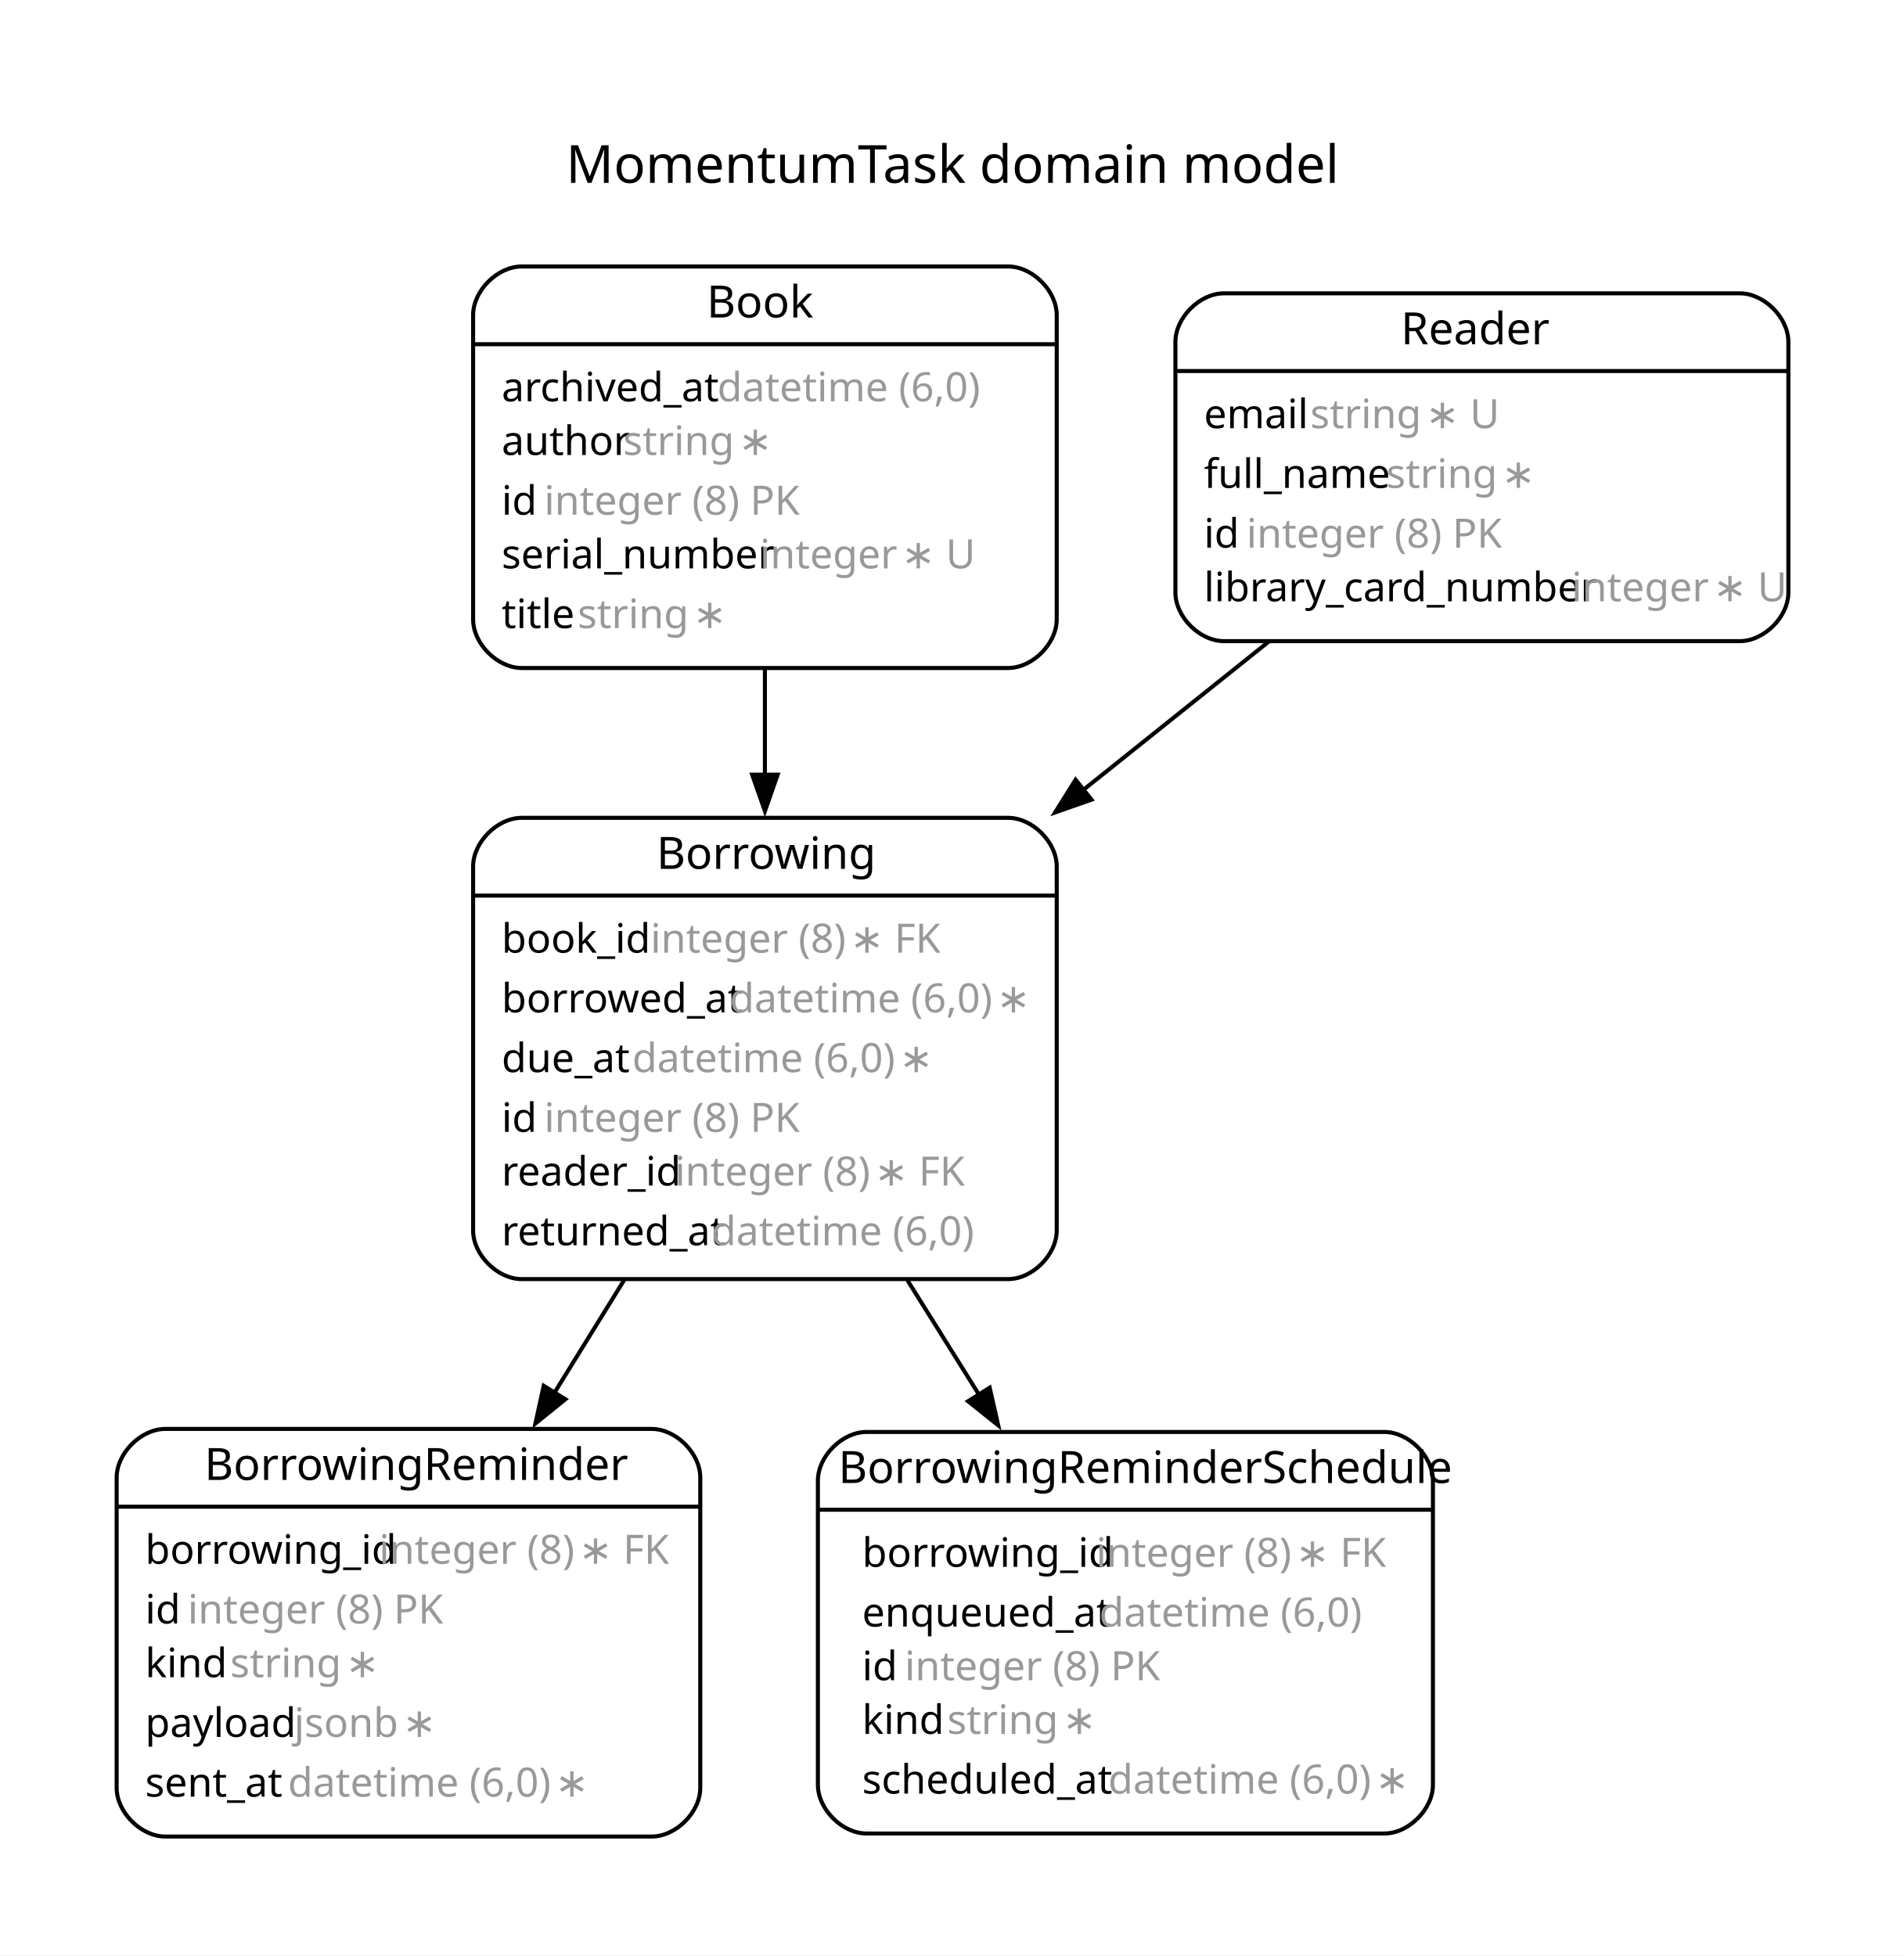
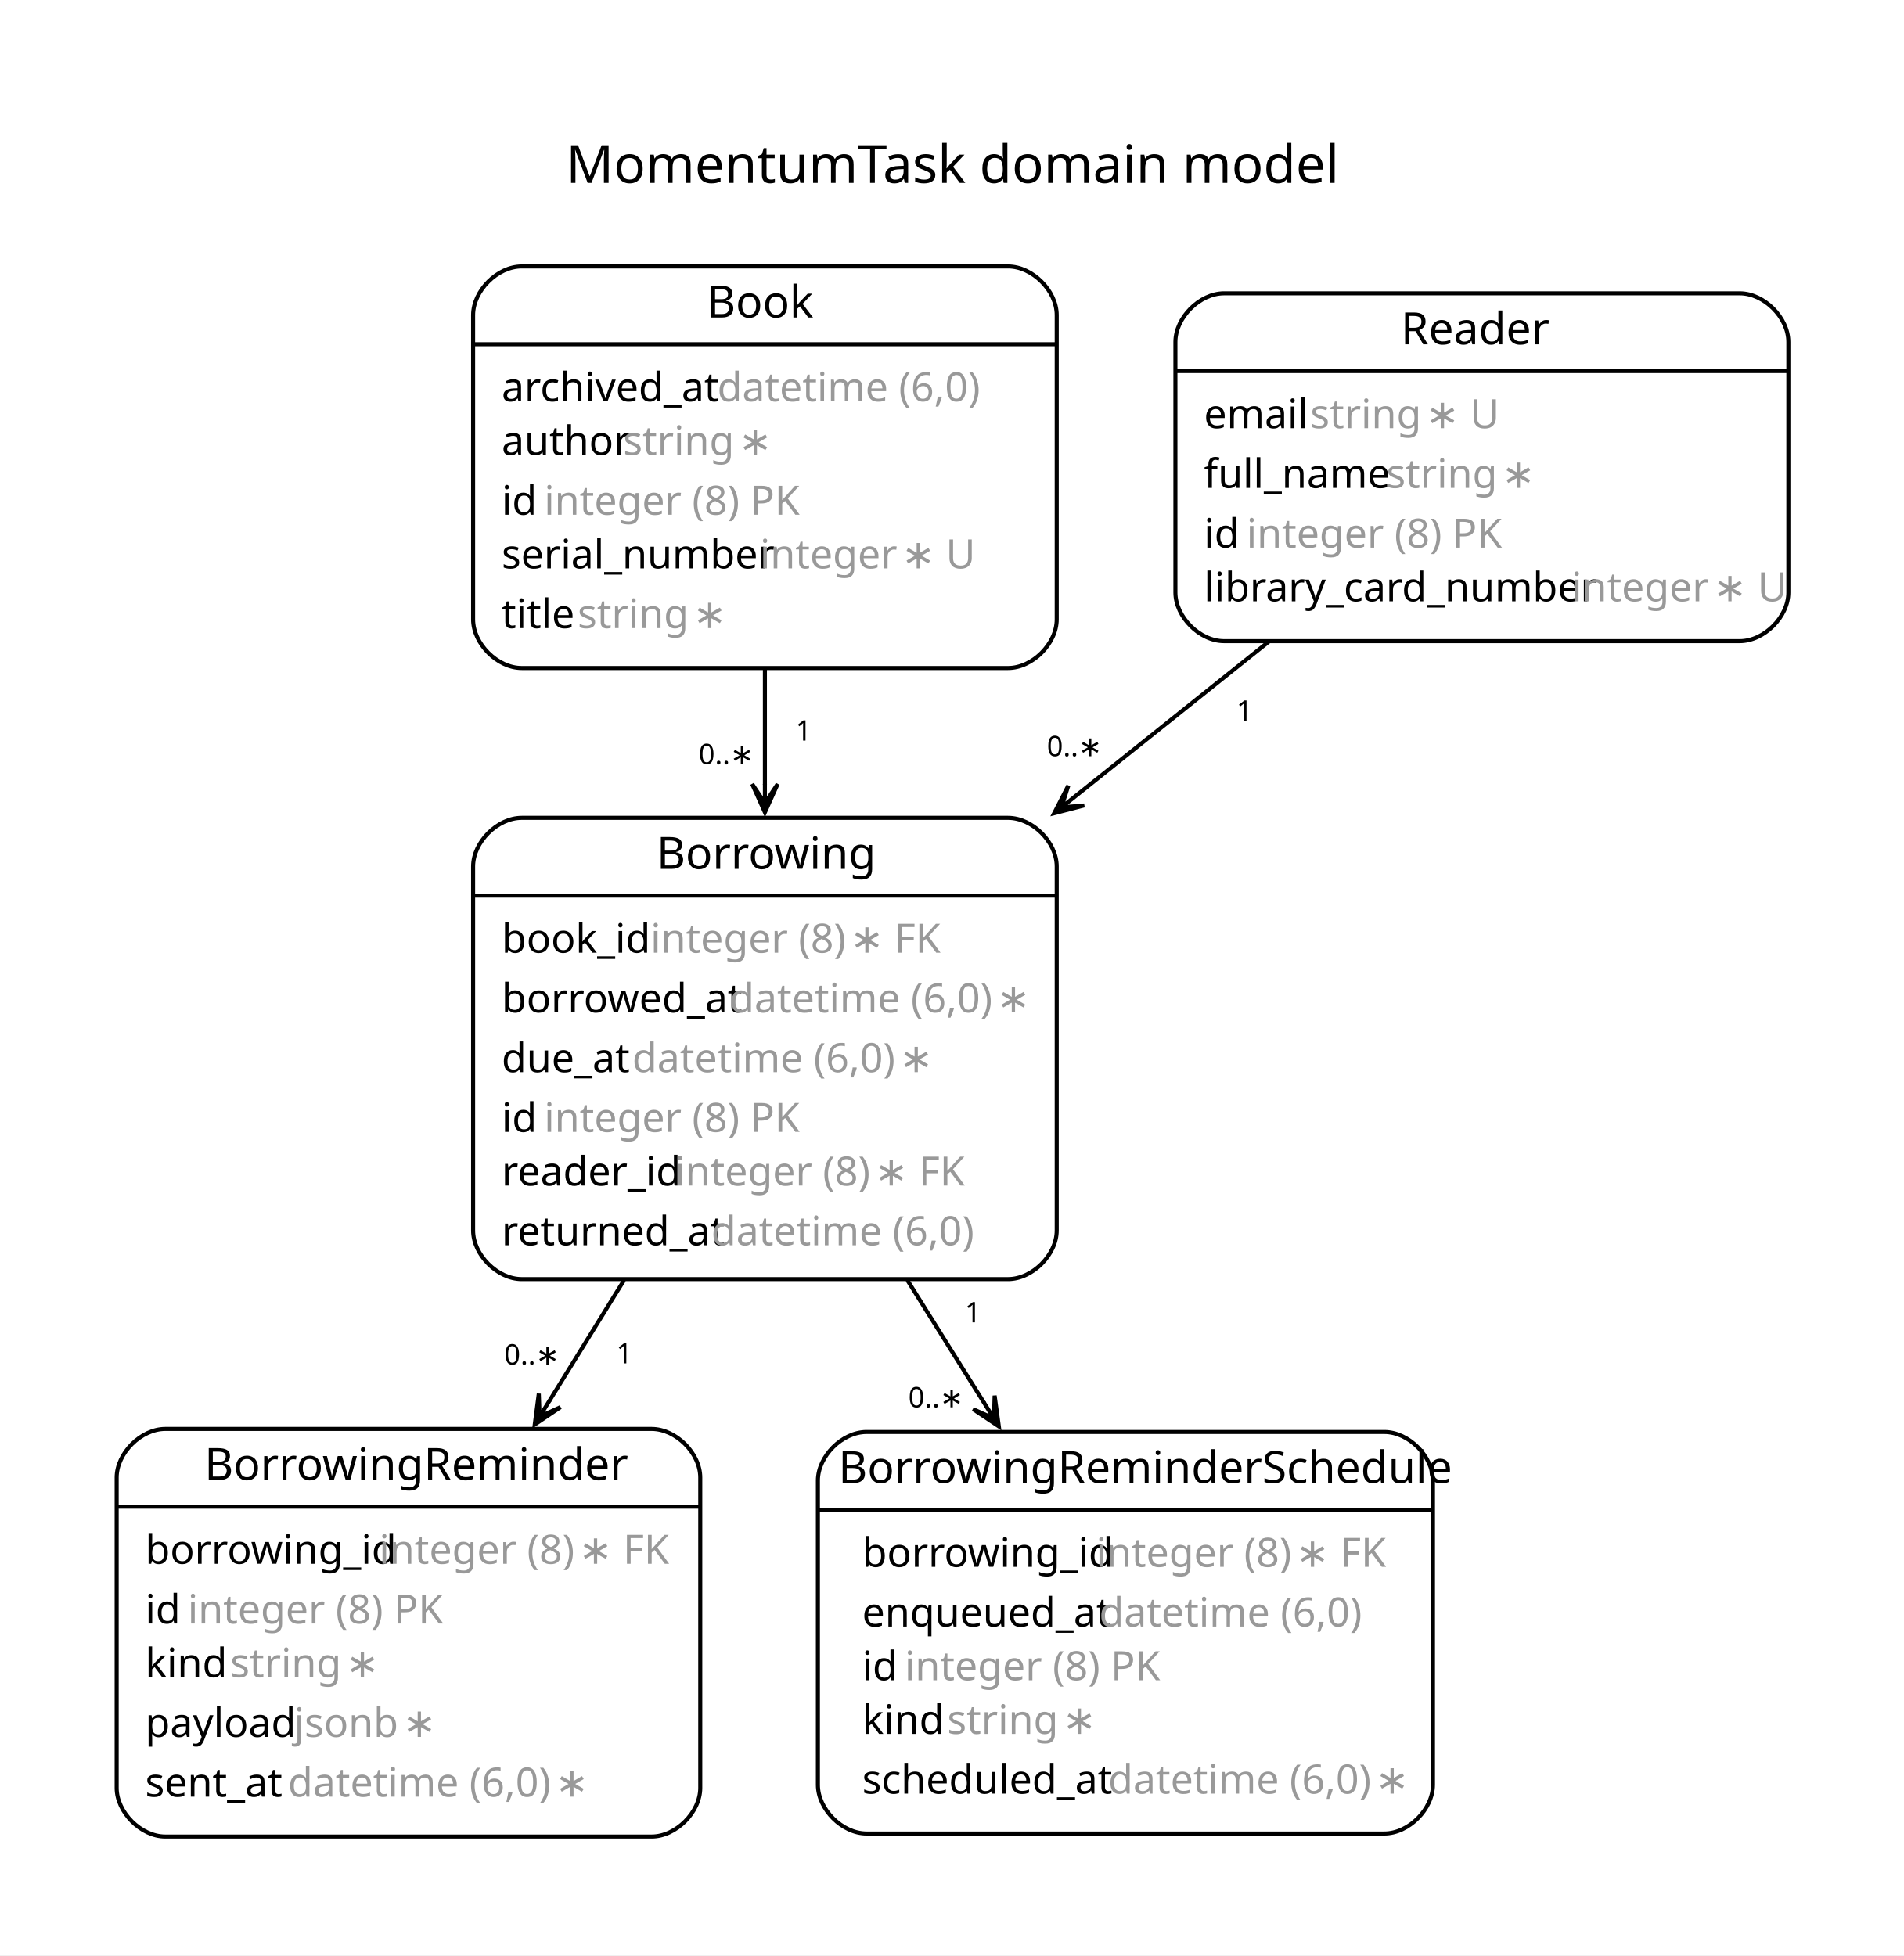
<svg xmlns="http://www.w3.org/2000/svg" width="470pt" height="483pt" viewBox="0.00 0.00 470.00 483.00">
  <g id="graph0" class="graph" transform="scale(1 1) rotate(0) translate(28.8 454)">
    <polygon fill="white" stroke="none" points="-28.8,28.8 -28.8,-454 441.51,-454 441.51,28.8 -28.8,28.8" />
    <text xml:space="preserve" text-anchor="middle" x="206.35" y="-408.85" font-family="Arial BoldMT" font-size="13.00">MomentumTask domain model</text>
    <g id="node1" class="node">
      <path fill="none" stroke="black" d="M100,-289.05C100,-289.05 220.08,-289.05 220.08,-289.05 226.08,-289.05 232.08,-295.05 232.08,-301.05 232.08,-301.05 232.08,-376.2 232.08,-376.2 232.08,-382.2 226.08,-388.2 220.08,-388.2 220.08,-388.2 100,-388.2 100,-388.2 94,-388.2 88,-382.2 88,-376.2 88,-376.2 88,-301.05 88,-301.05 88,-295.05 94,-289.05 100,-289.05" />
      <text xml:space="preserve" text-anchor="start" x="145.67" y="-375.6" font-family="Arial BoldMT" font-size="11.00">Book</text>
      <polyline fill="none" stroke="black" points="88,-369 232.08,-369" />
      <text xml:space="preserve" text-anchor="start" x="95.04" y="-354.9" font-family="ArialMT" font-size="10.00">archived_at </text>
      <text xml:space="preserve" text-anchor="start" x="148.29" y="-354.9" font-family="Arial ItalicMT" font-size="10.00" fill="#999999">datetime (6,0)</text>
      <text xml:space="preserve" text-anchor="start" x="95.04" y="-341.65" font-family="ArialMT" font-size="10.00">author </text>
      <text xml:space="preserve" text-anchor="start" x="125.04" y="-341.65" font-family="Arial ItalicMT" font-size="10.00" fill="#999999">string ∗</text>
      <text xml:space="preserve" text-anchor="start" x="95.04" y="-326.9" font-family="ArialMT" font-size="10.00">id </text>
      <text xml:space="preserve" text-anchor="start" x="105.54" y="-326.9" font-family="Arial ItalicMT" font-size="10.00" fill="#999999">integer (8) PK</text>
      <text xml:space="preserve" text-anchor="start" x="95.04" y="-313.65" font-family="ArialMT" font-size="10.00">serial_number </text>
      <text xml:space="preserve" text-anchor="start" x="158.79" y="-313.65" font-family="Arial ItalicMT" font-size="10.00" fill="#999999">integer ∗ U</text>
      <text xml:space="preserve" text-anchor="start" x="95.04" y="-298.9" font-family="ArialMT" font-size="10.00">title </text>
      <text xml:space="preserve" text-anchor="start" x="113.79" y="-298.9" font-family="Arial ItalicMT" font-size="10.00" fill="#999999">string ∗</text>
    </g>
    <g id="node2" class="node">
      <path fill="none" stroke="black" d="M100,-138.15C100,-138.15 220.08,-138.15 220.08,-138.15 226.08,-138.15 232.08,-144.15 232.08,-150.15 232.08,-150.15 232.08,-240.05 232.08,-240.05 232.08,-246.05 226.08,-252.05 220.08,-252.05 220.08,-252.05 100,-252.05 100,-252.05 94,-252.05 88,-246.05 88,-240.05 88,-240.05 88,-150.15 88,-150.15 88,-144.15 94,-138.15 100,-138.15" />
      <text xml:space="preserve" text-anchor="start" x="133.29" y="-239.45" font-family="Arial BoldMT" font-size="11.00">Borrowing</text>
      <polyline fill="none" stroke="black" points="88,-232.85 232.08,-232.85" />
      <text xml:space="preserve" text-anchor="start" x="95.04" y="-218.75" font-family="ArialMT" font-size="10.00">book_id </text>
      <text xml:space="preserve" text-anchor="start" x="131.79" y="-218.75" font-family="Arial ItalicMT" font-size="10.00" fill="#999999">integer (8) ∗ FK</text>
      <text xml:space="preserve" text-anchor="start" x="95.04" y="-204" font-family="ArialMT" font-size="10.00">borrowed_at </text>
      <text xml:space="preserve" text-anchor="start" x="151.29" y="-204" font-family="Arial ItalicMT" font-size="10.00" fill="#999999">datetime (6,0) ∗</text>
      <text xml:space="preserve" text-anchor="start" x="95.04" y="-189.25" font-family="ArialMT" font-size="10.00">due_at </text>
      <text xml:space="preserve" text-anchor="start" x="127.29" y="-189.25" font-family="Arial ItalicMT" font-size="10.00" fill="#999999">datetime (6,0) ∗</text>
      <text xml:space="preserve" text-anchor="start" x="95.04" y="-174.5" font-family="ArialMT" font-size="10.00">id </text>
      <text xml:space="preserve" text-anchor="start" x="105.54" y="-174.5" font-family="Arial ItalicMT" font-size="10.00" fill="#999999">integer (8) PK</text>
      <text xml:space="preserve" text-anchor="start" x="95.04" y="-161.25" font-family="ArialMT" font-size="10.00">reader_id </text>
      <text xml:space="preserve" text-anchor="start" x="137.79" y="-161.25" font-family="Arial ItalicMT" font-size="10.00" fill="#999999">integer (8) ∗ FK</text>
      <text xml:space="preserve" text-anchor="start" x="95.04" y="-146.5" font-family="ArialMT" font-size="10.00">returned_at </text>
      <text xml:space="preserve" text-anchor="start" x="146.79" y="-146.5" font-family="Arial ItalicMT" font-size="10.00" fill="#999999">datetime (6,0)</text>
    </g>
    <g id="edge1" class="edge">
-       <path fill="none" stroke="black" d="M160.04,-288.92C160.04,-280.41 160.04,-271.44 160.04,-262.55" />
-       <polygon fill="black" stroke="black" points="163.19,-262.71 160.04,-253.71 156.89,-262.71 163.19,-262.71" />
+       <path fill="none" stroke="black" d="M160.04,-288.92C160.04,-279.68 160.04,-269.87 160.04,-260.23" />
+       <polygon fill="black" stroke="black" points="160.04,-253.41 163.19,-260.41 160.04,-255.69 160.04,-260.41 160.04,-260.41 160.04,-260.41 160.04,-255.69 156.89,-260.41 160.04,-253.41" />
+       <text xml:space="preserve" text-anchor="middle" x="150.5" y="-265.31" font-family="ArialMT" font-size="7.00">0..∗</text>
+       <text xml:space="preserve" text-anchor="middle" x="169.58" y="-271.13" font-family="ArialMT" font-size="7.00">1</text>
    </g>
    <g id="node3" class="node">
      <path fill="none" stroke="black" d="M12,-0.5C12,-0.5 132.08,-0.5 132.08,-0.5 138.08,-0.5 144.08,-6.5 144.08,-12.5 144.08,-12.5 144.08,-89.15 144.08,-89.15 144.08,-95.15 138.08,-101.15 132.08,-101.15 132.08,-101.15 12,-101.15 12,-101.15 6,-101.15 0,-95.15 0,-89.15 0,-89.15 0,-12.5 0,-12.5 0,-6.5 6,-0.5 12,-0.5" />
      <text xml:space="preserve" text-anchor="start" x="21.67" y="-88.55" font-family="Arial BoldMT" font-size="11.00">BorrowingReminder</text>
      <polyline fill="none" stroke="black" points="0,-81.95 144.08,-81.95" />
      <text xml:space="preserve" text-anchor="start" x="7.04" y="-67.85" font-family="ArialMT" font-size="10.00">borrowing_id </text>
      <text xml:space="preserve" text-anchor="start" x="64.79" y="-67.85" font-family="Arial ItalicMT" font-size="10.00" fill="#999999">integer (8) ∗ FK</text>
      <text xml:space="preserve" text-anchor="start" x="7.04" y="-53.1" font-family="ArialMT" font-size="10.00">id </text>
      <text xml:space="preserve" text-anchor="start" x="17.54" y="-53.1" font-family="Arial ItalicMT" font-size="10.00" fill="#999999">integer (8) PK</text>
      <text xml:space="preserve" text-anchor="start" x="7.04" y="-39.85" font-family="ArialMT" font-size="10.00">kind </text>
      <text xml:space="preserve" text-anchor="start" x="28.04" y="-39.85" font-family="Arial ItalicMT" font-size="10.00" fill="#999999">string ∗</text>
      <text xml:space="preserve" text-anchor="start" x="7.04" y="-25.1" font-family="ArialMT" font-size="10.00">payload </text>
      <text xml:space="preserve" text-anchor="start" x="43.79" y="-25.1" font-family="Arial ItalicMT" font-size="10.00" fill="#999999">jsonb ∗</text>
      <text xml:space="preserve" text-anchor="start" x="7.04" y="-10.35" font-family="ArialMT" font-size="10.00">sent_at </text>
      <text xml:space="preserve" text-anchor="start" x="42.29" y="-10.35" font-family="Arial ItalicMT" font-size="10.00" fill="#999999">datetime (6,0) ∗</text>
    </g>
    <g id="edge3" class="edge">
-       <path fill="none" stroke="black" d="M125.26,-137.87C119.58,-128.69 113.69,-119.16 107.98,-109.93" />
-       <polygon fill="black" stroke="black" points="110.79,-108.48 103.38,-102.49 105.43,-111.8 110.79,-108.48" />
+       <path fill="none" stroke="black" d="M125.26,-137.87C119.17,-128.02 112.83,-117.78 106.75,-107.94" />
+       <polygon fill="black" stroke="black" points="103.22,-102.24 109.58,-106.53 104.42,-104.18 106.9,-108.19 106.9,-108.19 106.9,-108.19 104.42,-104.18 104.22,-109.85 103.22,-102.24" />
+       <text xml:space="preserve" text-anchor="middle" x="102.5" y="-117.05" font-family="ArialMT" font-size="7.00">0..∗</text>
+       <text xml:space="preserve" text-anchor="middle" x="125.34" y="-117.34" font-family="ArialMT" font-size="7.00">1</text>
    </g>
    <g id="node4" class="node">
      <path fill="none" stroke="black" d="M185.12,-1.25C185.12,-1.25 312.96,-1.25 312.96,-1.25 318.96,-1.25 324.96,-7.25 324.96,-13.25 324.96,-13.25 324.96,-88.4 324.96,-88.4 324.96,-94.4 318.96,-100.4 312.96,-100.4 312.96,-100.4 185.12,-100.4 185.12,-100.4 179.12,-100.4 173.12,-94.4 173.12,-88.4 173.12,-88.4 173.12,-13.25 173.12,-13.25 173.12,-7.25 179.12,-1.25 185.12,-1.25" />
      <text xml:space="preserve" text-anchor="start" x="178.17" y="-87.8" font-family="Arial BoldMT" font-size="11.00">BorrowingReminderSchedule</text>
      <polyline fill="none" stroke="black" points="173.12,-81.2 324.96,-81.2" />
      <text xml:space="preserve" text-anchor="start" x="184.04" y="-67.1" font-family="ArialMT" font-size="10.00">borrowing_id </text>
      <text xml:space="preserve" text-anchor="start" x="241.79" y="-67.1" font-family="Arial ItalicMT" font-size="10.00" fill="#999999">integer (8) ∗ FK</text>
      <text xml:space="preserve" text-anchor="start" x="184.04" y="-52.35" font-family="ArialMT" font-size="10.00">enqueued_at </text>
      <text xml:space="preserve" text-anchor="start" x="242.54" y="-52.35" font-family="Arial ItalicMT" font-size="10.00" fill="#999999">datetime (6,0)</text>
      <text xml:space="preserve" text-anchor="start" x="184.04" y="-39.1" font-family="ArialMT" font-size="10.00">id </text>
      <text xml:space="preserve" text-anchor="start" x="194.54" y="-39.1" font-family="Arial ItalicMT" font-size="10.00" fill="#999999">integer (8) PK</text>
      <text xml:space="preserve" text-anchor="start" x="184.04" y="-25.85" font-family="ArialMT" font-size="10.00">kind </text>
      <text xml:space="preserve" text-anchor="start" x="205.04" y="-25.85" font-family="Arial ItalicMT" font-size="10.00" fill="#999999">string ∗</text>
      <text xml:space="preserve" text-anchor="start" x="184.04" y="-11.1" font-family="ArialMT" font-size="10.00">scheduled_at </text>
      <text xml:space="preserve" text-anchor="start" x="244.79" y="-11.1" font-family="Arial ItalicMT" font-size="10.00" fill="#999999">datetime (6,0) ∗</text>
    </g>
    <g id="edge4" class="edge">
-       <path fill="none" stroke="black" d="M195.22,-137.87C201.03,-128.57 207.07,-118.91 212.91,-109.58" />
-       <polygon fill="black" stroke="black" points="215.53,-111.33 217.64,-102.03 210.19,-107.99 215.53,-111.33" />
+       <path fill="none" stroke="black" d="M195.22,-137.87C201.45,-127.9 207.95,-117.52 214.17,-107.56" />
+       <polygon fill="black" stroke="black" points="217.79,-101.78 216.75,-109.38 216.58,-103.71 214.08,-107.71 214.08,-107.71 214.08,-107.71 216.58,-103.71 211.41,-106.04 217.79,-101.78" />
+       <text xml:space="preserve" text-anchor="middle" x="202.26" y="-106.48" font-family="ArialMT" font-size="7.00">0..∗</text>
+       <text xml:space="preserve" text-anchor="middle" x="211.4" y="-127.46" font-family="ArialMT" font-size="7.00">1</text>
    </g>
    <g id="node5" class="node">
      <path fill="none" stroke="black" d="M273.38,-295.68C273.38,-295.68 400.71,-295.68 400.71,-295.68 406.71,-295.68 412.71,-301.68 412.71,-307.68 412.71,-307.68 412.71,-369.57 412.71,-369.57 412.71,-375.57 406.71,-381.57 400.71,-381.57 400.71,-381.57 273.38,-381.57 273.38,-381.57 267.38,-381.57 261.38,-375.57 261.38,-369.57 261.38,-369.57 261.38,-307.68 261.38,-307.68 261.38,-301.68 267.38,-295.68 273.38,-295.68" />
      <text xml:space="preserve" text-anchor="start" x="317.04" y="-368.98" font-family="Arial BoldMT" font-size="11.00">Reader</text>
      <polyline fill="none" stroke="black" points="261.38,-362.38 412.71,-362.38" />
      <text xml:space="preserve" text-anchor="start" x="268.42" y="-348.27" font-family="ArialMT" font-size="10.00">email </text>
      <text xml:space="preserve" text-anchor="start" x="294.67" y="-348.27" font-family="Arial ItalicMT" font-size="10.00" fill="#999999">string ∗ U</text>
      <text xml:space="preserve" text-anchor="start" x="268.42" y="-333.52" font-family="ArialMT" font-size="10.00">full_name </text>
      <text xml:space="preserve" text-anchor="start" x="313.42" y="-333.52" font-family="Arial ItalicMT" font-size="10.00" fill="#999999">string ∗</text>
      <text xml:space="preserve" text-anchor="start" x="268.42" y="-318.77" font-family="ArialMT" font-size="10.00">id </text>
      <text xml:space="preserve" text-anchor="start" x="278.92" y="-318.77" font-family="Arial ItalicMT" font-size="10.00" fill="#999999">integer (8) PK</text>
      <text xml:space="preserve" text-anchor="start" x="268.42" y="-305.52" font-family="ArialMT" font-size="10.00">library_card_number </text>
      <text xml:space="preserve" text-anchor="start" x="359.17" y="-305.52" font-family="Arial ItalicMT" font-size="10.00" fill="#999999">integer ∗ U</text>
    </g>
    <g id="edge2" class="edge">
-       <path fill="none" stroke="black" d="M284.41,-295.55C270.01,-284.03 254.08,-271.29 238.56,-258.88" />
-       <polygon fill="black" stroke="black" points="240.67,-256.54 231.68,-253.38 236.74,-261.46 240.67,-256.54" />
+       <path fill="none" stroke="black" d="M284.41,-295.55C269.48,-283.61 252.91,-270.35 236.85,-257.52" />
+       <polygon fill="black" stroke="black" points="231.45,-253.19 238.88,-255.11 233.23,-254.62 236.91,-257.57 236.91,-257.57 236.91,-257.57 233.23,-254.62 234.95,-260.03 231.45,-253.19" />
+       <text xml:space="preserve" text-anchor="middle" x="236.46" y="-267.27" font-family="ArialMT" font-size="7.00">0..∗</text>
+       <text xml:space="preserve" text-anchor="middle" x="278.45" y="-276.04" font-family="ArialMT" font-size="7.00">1</text>
    </g>
  </g>
</svg>
